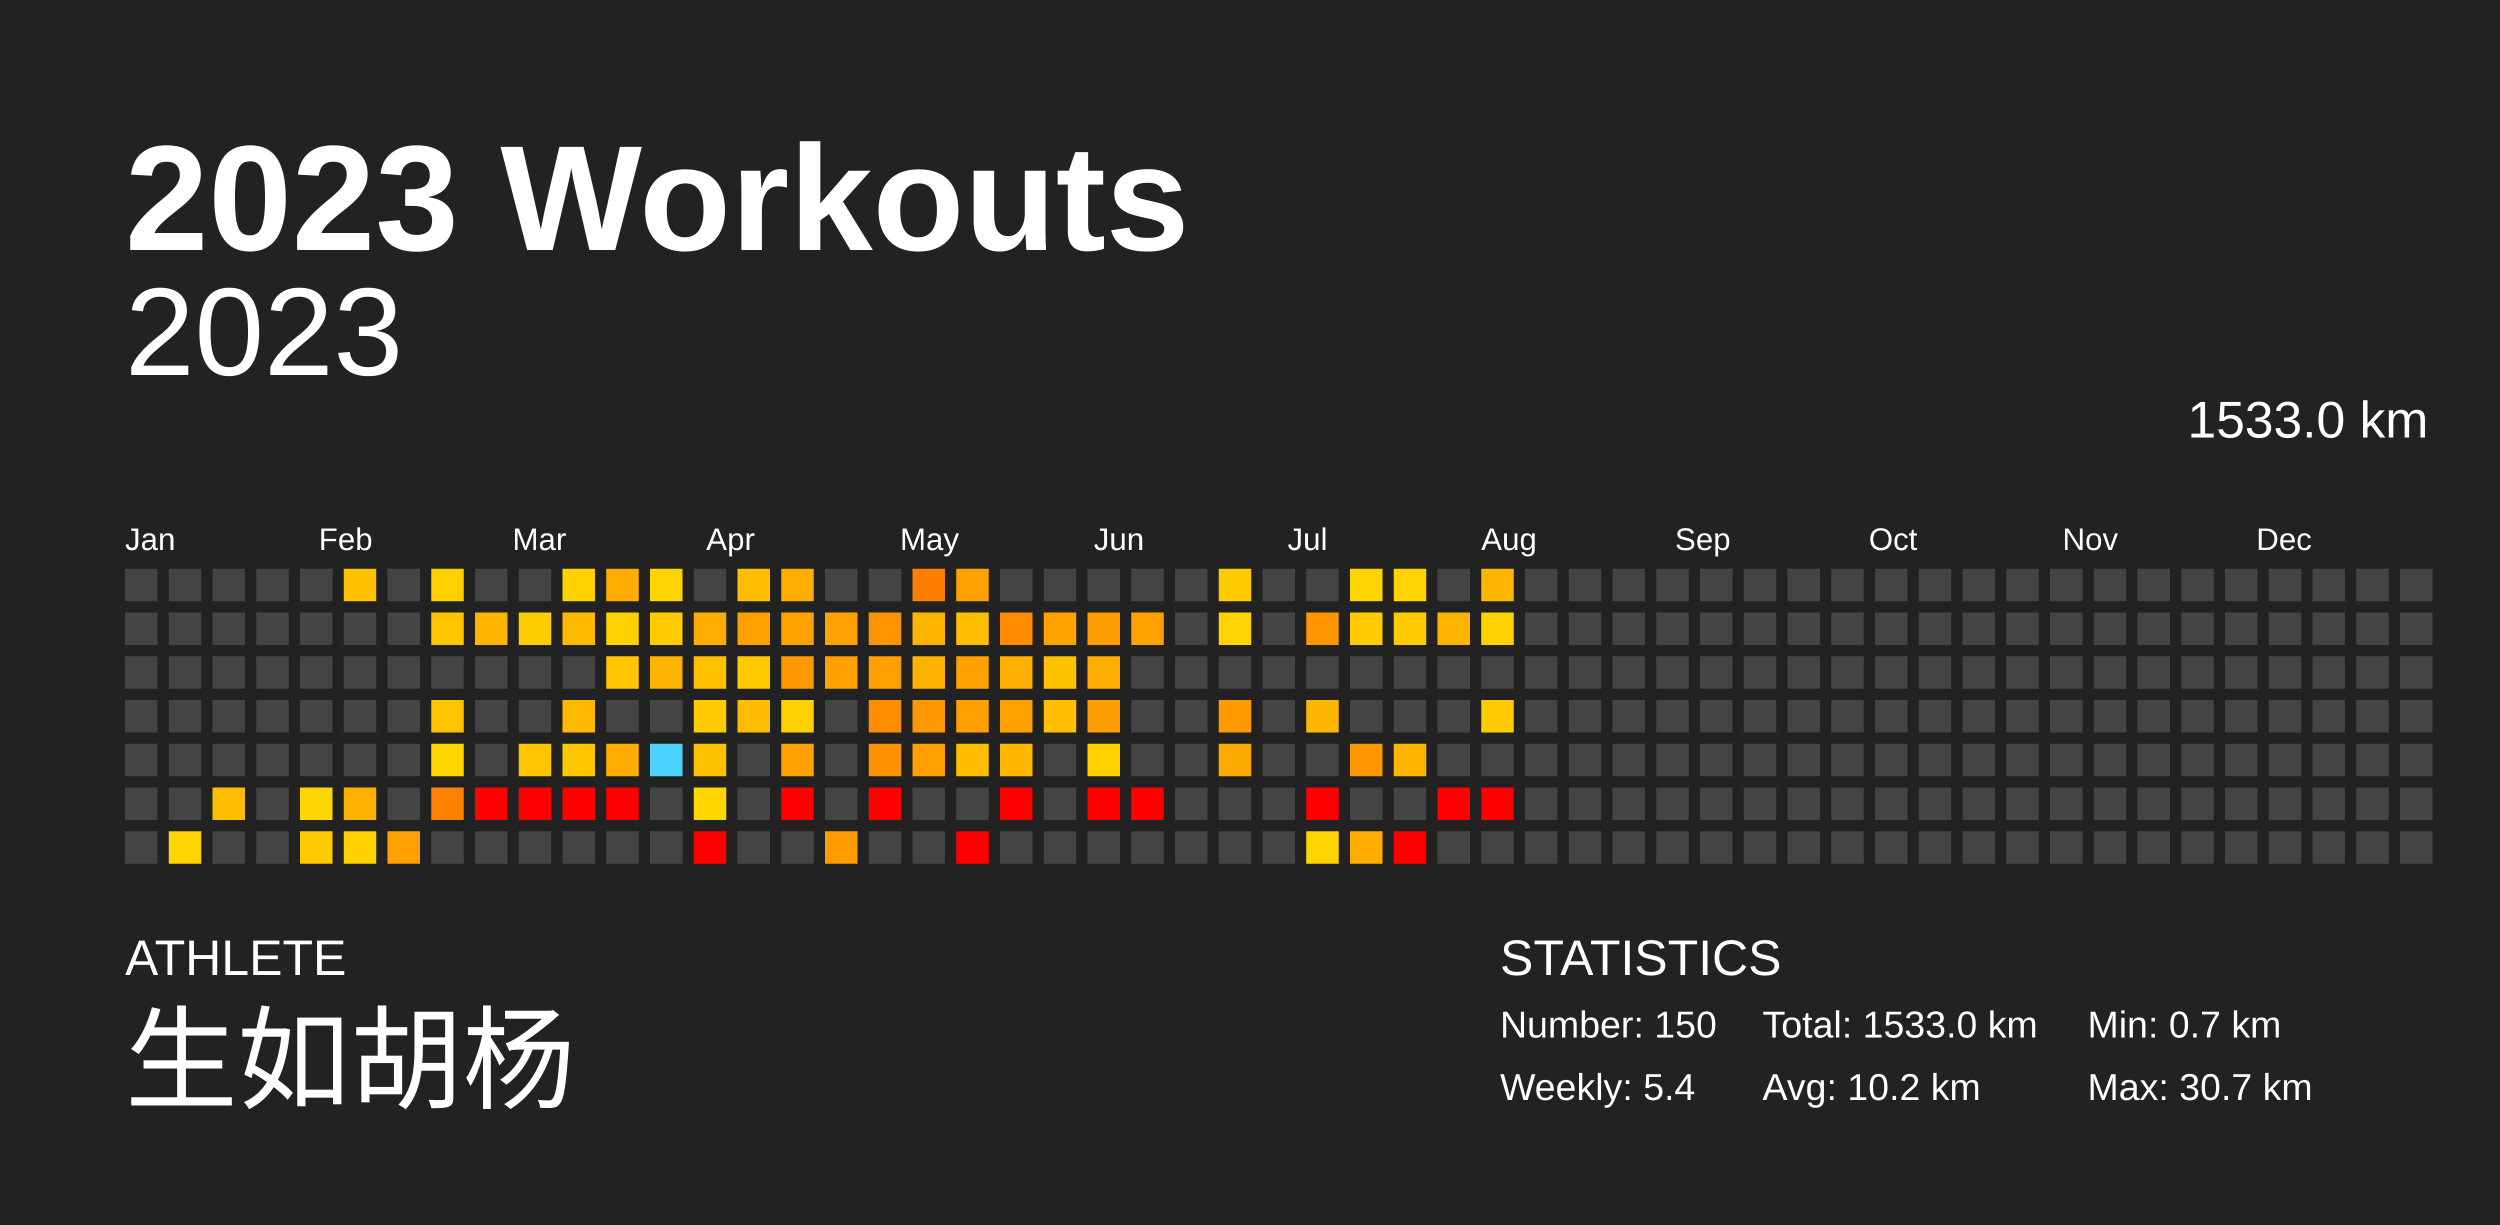
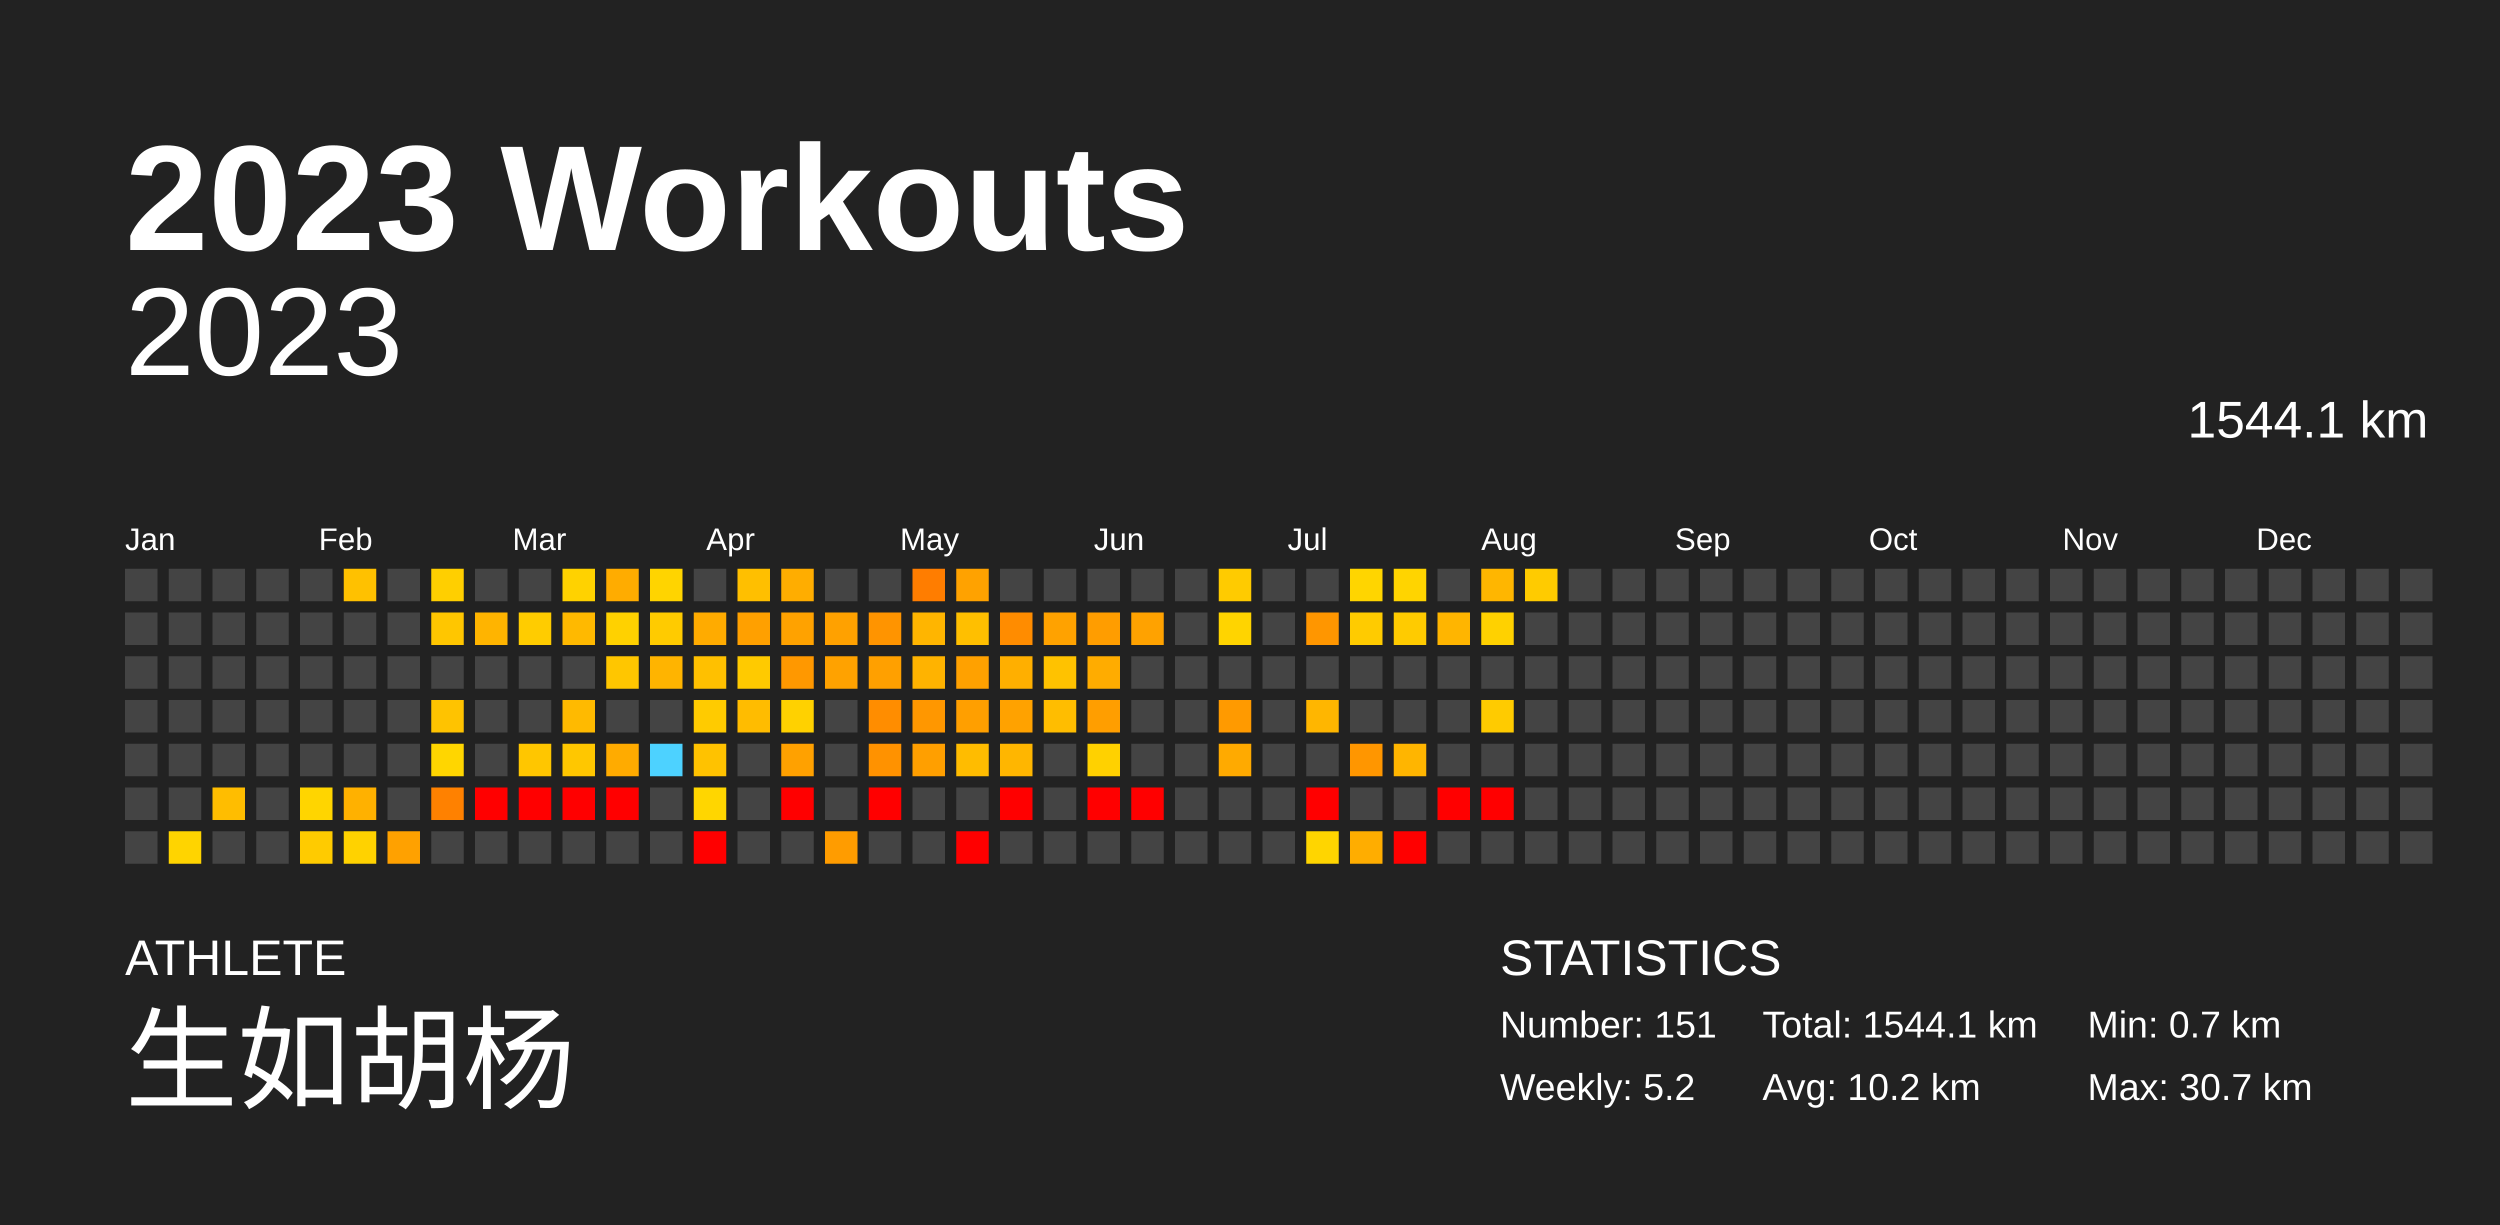
<svg xmlns="http://www.w3.org/2000/svg" baseProfile="full" height="98mm" version="1.1" viewBox="0,0,200,98" width="200mm">
  <defs />
  <rect fill="#222222" height="98" width="200" x="0" y="0" />
  <text fill="#FFFFFF" style="font-size:12px; font-family:Arial; font-weight:bold;" x="10" y="20">2023 Workouts</text>
  <text fill="#FFFFFF" style="font-size:4px; font-family:Arial" x="10" y="78">ATHLETE</text>
  <text fill="#FFFFFF" style="font-size:9px; font-family:Arial" x="10" y="88">生如胡杨</text>
  <text fill="#FFFFFF" style="font-size:4px; font-family:Arial" x="120" y="78">STATISTICS</text>
-   <text fill="#FFFFFF" style="font-size:3px; font-family:Arial" x="120" y="83">Number: 150</text>
-   <text fill="#FFFFFF" style="font-size:3px; font-family:Arial" x="120" y="88">Weekly: 5.4</text>
-   <text fill="#FFFFFF" style="font-size:3px; font-family:Arial" x="141" y="83">Total: 1533.0 km</text>
+   <text fill="#FFFFFF" style="font-size:3px; font-family:Arial" x="120" y="83">Number: 151</text>
+   <text fill="#FFFFFF" style="font-size:3px; font-family:Arial" x="120" y="88">Weekly: 5.2</text>
+   <text fill="#FFFFFF" style="font-size:3px; font-family:Arial" x="141" y="83">Total: 1544.1 km</text>
  <text fill="#FFFFFF" style="font-size:3px; font-family:Arial" x="141" y="88">Avg: 10.2 km</text>
  <text fill="#FFFFFF" style="font-size:3px; font-family:Arial" x="167" y="83">Min: 0.7 km</text>
  <text fill="#FFFFFF" style="font-size:3px; font-family:Arial" x="167" y="88">Max: 30.7 km</text>
  <text alignment-baseline="hanging" fill="#FFFFFF" style="font-size:10.0px; font-family:Arial;" x="10" y="30">2023</text>
-   <text alignment-baseline="hanging" fill="#FFFFFF" style="font-size:4.125px; font-family:Arial;" x="175" y="35">1533.0 km</text>
+   <text alignment-baseline="hanging" fill="#FFFFFF" style="font-size:4.125px; font-family:Arial;" x="175" y="35">1544.1 km</text>
  <text fill="#FFFFFF" style="font-size:2.5px; font-family:Arial" x="10.0" y="44">Jan</text>
  <text fill="#FFFFFF" style="font-size:2.5px; font-family:Arial" x="25.5" y="44">Feb</text>
  <text fill="#FFFFFF" style="font-size:2.5px; font-family:Arial" x="41.0" y="44">Mar</text>
  <text fill="#FFFFFF" style="font-size:2.5px; font-family:Arial" x="56.5" y="44">Apr</text>
  <text fill="#FFFFFF" style="font-size:2.5px; font-family:Arial" x="72.0" y="44">May</text>
  <text fill="#FFFFFF" style="font-size:2.5px; font-family:Arial" x="87.5" y="44">Jun</text>
  <text fill="#FFFFFF" style="font-size:2.5px; font-family:Arial" x="103.0" y="44">Jul</text>
  <text fill="#FFFFFF" style="font-size:2.5px; font-family:Arial" x="118.5" y="44">Aug</text>
  <text fill="#FFFFFF" style="font-size:2.5px; font-family:Arial" x="134.0" y="44">Sep</text>
  <text fill="#FFFFFF" style="font-size:2.5px; font-family:Arial" x="149.5" y="44">Oct</text>
  <text fill="#FFFFFF" style="font-size:2.5px; font-family:Arial" x="165.0" y="44">Nov</text>
  <text fill="#FFFFFF" style="font-size:2.5px; font-family:Arial" x="180.5" y="44">Dec</text>
  <rect fill="#444444" height="2.6" width="2.6" x="10.0" y="45.5" />
  <rect fill="#444444" height="2.6" width="2.6" x="10.0" y="49.0" />
  <rect fill="#444444" height="2.6" width="2.6" x="10.0" y="52.5" />
  <rect fill="#444444" height="2.6" width="2.6" x="10.0" y="56.0" />
  <rect fill="#444444" height="2.6" width="2.6" x="10.0" y="59.5" />
  <rect fill="#444444" height="2.6" width="2.6" x="10.0" y="63.0" />
  <rect fill="#444444" height="2.6" width="2.6" x="10.0" y="66.5" />
  <rect fill="#444444" height="2.6" width="2.6" x="13.5" y="45.5" />
  <rect fill="#444444" height="2.6" width="2.6" x="13.5" y="49.0" />
  <rect fill="#444444" height="2.6" width="2.6" x="13.5" y="52.5" />
  <rect fill="#444444" height="2.6" width="2.6" x="13.5" y="56.0" />
  <rect fill="#444444" height="2.6" width="2.6" x="13.5" y="59.5" />
  <rect fill="#444444" height="2.6" width="2.6" x="13.5" y="63.0" />
  <rect fill="#ffd400" height="2.6" width="2.6" x="13.5" y="66.5" />
  <rect fill="#444444" height="2.6" width="2.6" x="17.0" y="45.5" />
  <rect fill="#444444" height="2.6" width="2.6" x="17.0" y="49.0" />
  <rect fill="#444444" height="2.6" width="2.6" x="17.0" y="52.5" />
  <rect fill="#444444" height="2.6" width="2.6" x="17.0" y="56.0" />
  <rect fill="#444444" height="2.6" width="2.6" x="17.0" y="59.5" />
  <rect fill="#ffbd00" height="2.6" width="2.6" x="17.0" y="63.0" />
  <rect fill="#444444" height="2.6" width="2.6" x="17.0" y="66.5" />
  <rect fill="#444444" height="2.6" width="2.6" x="20.5" y="45.5" />
  <rect fill="#444444" height="2.6" width="2.6" x="20.5" y="49.0" />
  <rect fill="#444444" height="2.6" width="2.6" x="20.5" y="52.5" />
  <rect fill="#444444" height="2.6" width="2.6" x="20.5" y="56.0" />
  <rect fill="#444444" height="2.6" width="2.6" x="20.5" y="59.5" />
  <rect fill="#444444" height="2.6" width="2.6" x="20.5" y="63.0" />
  <rect fill="#444444" height="2.6" width="2.6" x="20.5" y="66.5" />
  <rect fill="#444444" height="2.6" width="2.6" x="24.0" y="45.5" />
  <rect fill="#444444" height="2.6" width="2.6" x="24.0" y="49.0" />
  <rect fill="#444444" height="2.6" width="2.6" x="24.0" y="52.5" />
  <rect fill="#444444" height="2.6" width="2.6" x="24.0" y="56.0" />
  <rect fill="#444444" height="2.6" width="2.6" x="24.0" y="59.5" />
  <rect fill="#ffd500" height="2.6" width="2.6" x="24.0" y="63.0" />
  <rect fill="#ffcb00" height="2.6" width="2.6" x="24.0" y="66.5" />
  <rect fill="#ffc100" height="2.6" width="2.6" x="27.5" y="45.5" />
  <rect fill="#444444" height="2.6" width="2.6" x="27.5" y="49.0" />
  <rect fill="#444444" height="2.6" width="2.6" x="27.5" y="52.5" />
  <rect fill="#444444" height="2.6" width="2.6" x="27.5" y="56.0" />
  <rect fill="#444444" height="2.6" width="2.6" x="27.5" y="59.5" />
  <rect fill="#ffb100" height="2.6" width="2.6" x="27.5" y="63.0" />
  <rect fill="#ffd200" height="2.6" width="2.6" x="27.5" y="66.5" />
  <rect fill="#444444" height="2.6" width="2.6" x="31.0" y="45.5" />
  <rect fill="#444444" height="2.6" width="2.6" x="31.0" y="49.0" />
  <rect fill="#444444" height="2.6" width="2.6" x="31.0" y="52.5" />
  <rect fill="#444444" height="2.6" width="2.6" x="31.0" y="56.0" />
  <rect fill="#444444" height="2.6" width="2.6" x="31.0" y="59.5" />
  <rect fill="#444444" height="2.6" width="2.6" x="31.0" y="63.0" />
  <rect fill="#ffa100" height="2.6" width="2.6" x="31.0" y="66.5" />
  <rect fill="#ffcf00" height="2.6" width="2.6" x="34.5" y="45.5" />
  <rect fill="#ffc600" height="2.6" width="2.6" x="34.5" y="49.0" />
  <rect fill="#444444" height="2.6" width="2.6" x="34.5" y="52.5" />
  <rect fill="#ffc300" height="2.6" width="2.6" x="34.5" y="56.0" />
  <rect fill="#ffd600" height="2.6" width="2.6" x="34.5" y="59.5" />
  <rect fill="#ff8100" height="2.6" width="2.6" x="34.5" y="63.0" />
  <rect fill="#444444" height="2.6" width="2.6" x="34.5" y="66.5" />
  <rect fill="#444444" height="2.6" width="2.6" x="38.0" y="45.5" />
  <rect fill="#ffb400" height="2.6" width="2.6" x="38.0" y="49.0" />
  <rect fill="#444444" height="2.6" width="2.6" x="38.0" y="52.5" />
  <rect fill="#444444" height="2.6" width="2.6" x="38.0" y="56.0" />
  <rect fill="#444444" height="2.6" width="2.6" x="38.0" y="59.5" />
  <rect fill="red" height="2.6" width="2.6" x="38.0" y="63.0" />
  <rect fill="#444444" height="2.6" width="2.6" x="38.0" y="66.5" />
  <rect fill="#444444" height="2.6" width="2.6" x="41.5" y="45.5" />
  <rect fill="#ffcc00" height="2.6" width="2.6" x="41.5" y="49.0" />
  <rect fill="#444444" height="2.6" width="2.6" x="41.5" y="52.5" />
  <rect fill="#444444" height="2.6" width="2.6" x="41.5" y="56.0" />
  <rect fill="#ffc600" height="2.6" width="2.6" x="41.5" y="59.5" />
  <rect fill="red" height="2.6" width="2.6" x="41.5" y="63.0" />
  <rect fill="#444444" height="2.6" width="2.6" x="41.5" y="66.5" />
  <rect fill="#ffd200" height="2.6" width="2.6" x="45.0" y="45.5" />
  <rect fill="#ffb900" height="2.6" width="2.6" x="45.0" y="49.0" />
  <rect fill="#444444" height="2.6" width="2.6" x="45.0" y="52.5" />
  <rect fill="#ffba00" height="2.6" width="2.6" x="45.0" y="56.0" />
  <rect fill="#ffc700" height="2.6" width="2.6" x="45.0" y="59.5" />
  <rect fill="red" height="2.6" width="2.6" x="45.0" y="63.0" />
  <rect fill="#444444" height="2.6" width="2.6" x="45.0" y="66.5" />
  <rect fill="#ffac00" height="2.6" width="2.6" x="48.5" y="45.5" />
  <rect fill="#ffd100" height="2.6" width="2.6" x="48.5" y="49.0" />
  <rect fill="#ffc600" height="2.6" width="2.6" x="48.5" y="52.5" />
  <rect fill="#444444" height="2.6" width="2.6" x="48.5" y="56.0" />
  <rect fill="#ffab00" height="2.6" width="2.6" x="48.5" y="59.5" />
  <rect fill="red" height="2.6" width="2.6" x="48.5" y="63.0" />
  <rect fill="#444444" height="2.6" width="2.6" x="48.5" y="66.5" />
  <rect fill="#ffd400" height="2.6" width="2.6" x="52.0" y="45.5" />
  <rect fill="#ffcb00" height="2.6" width="2.6" x="52.0" y="49.0" />
  <rect fill="#ffb400" height="2.6" width="2.6" x="52.0" y="52.5" />
  <rect fill="#444444" height="2.6" width="2.6" x="52.0" y="56.0" />
  <rect fill="#4dd2ff" height="2.6" width="2.6" x="52.0" y="59.5" />
  <rect fill="#444444" height="2.6" width="2.6" x="52.0" y="63.0" />
  <rect fill="#444444" height="2.6" width="2.6" x="52.0" y="66.5" />
  <rect fill="#444444" height="2.6" width="2.6" x="55.5" y="45.5" />
  <rect fill="#ffab00" height="2.6" width="2.6" x="55.5" y="49.0" />
  <rect fill="#ffc000" height="2.6" width="2.6" x="55.5" y="52.5" />
  <rect fill="#ffcb00" height="2.6" width="2.6" x="55.5" y="56.0" />
  <rect fill="#ffc200" height="2.6" width="2.6" x="55.5" y="59.5" />
  <rect fill="#ffd600" height="2.6" width="2.6" x="55.5" y="63.0" />
  <rect fill="red" height="2.6" width="2.6" x="55.5" y="66.5" />
  <rect fill="#ffbf00" height="2.6" width="2.6" x="59.0" y="45.5" />
  <rect fill="#ffa000" height="2.6" width="2.6" x="59.0" y="49.0" />
  <rect fill="#ffca00" height="2.6" width="2.6" x="59.0" y="52.5" />
  <rect fill="#ffbc00" height="2.6" width="2.6" x="59.0" y="56.0" />
  <rect fill="#444444" height="2.6" width="2.6" x="59.0" y="59.5" />
  <rect fill="#444444" height="2.6" width="2.6" x="59.0" y="63.0" />
  <rect fill="#444444" height="2.6" width="2.6" x="59.0" y="66.5" />
  <rect fill="#ffad00" height="2.6" width="2.6" x="62.5" y="45.5" />
  <rect fill="#ffa200" height="2.6" width="2.6" x="62.5" y="49.0" />
  <rect fill="#ff9800" height="2.6" width="2.6" x="62.5" y="52.5" />
  <rect fill="#ffd100" height="2.6" width="2.6" x="62.5" y="56.0" />
  <rect fill="#ffa100" height="2.6" width="2.6" x="62.5" y="59.5" />
  <rect fill="red" height="2.6" width="2.6" x="62.5" y="63.0" />
  <rect fill="#444444" height="2.6" width="2.6" x="62.5" y="66.5" />
  <rect fill="#444444" height="2.6" width="2.6" x="66.0" y="45.5" />
  <rect fill="#ffa100" height="2.6" width="2.6" x="66.0" y="49.0" />
  <rect fill="#ffa200" height="2.6" width="2.6" x="66.0" y="52.5" />
  <rect fill="#444444" height="2.6" width="2.6" x="66.0" y="56.0" />
  <rect fill="#444444" height="2.6" width="2.6" x="66.0" y="59.5" />
  <rect fill="#444444" height="2.6" width="2.6" x="66.0" y="63.0" />
  <rect fill="#ff9c00" height="2.6" width="2.6" x="66.0" y="66.5" />
  <rect fill="#444444" height="2.6" width="2.6" x="69.5" y="45.5" />
  <rect fill="#ff9400" height="2.6" width="2.6" x="69.5" y="49.0" />
  <rect fill="#ffa000" height="2.6" width="2.6" x="69.5" y="52.5" />
  <rect fill="#ff8d00" height="2.6" width="2.6" x="69.5" y="56.0" />
  <rect fill="#ff9200" height="2.6" width="2.6" x="69.5" y="59.5" />
  <rect fill="red" height="2.6" width="2.6" x="69.5" y="63.0" />
  <rect fill="#444444" height="2.6" width="2.6" x="69.5" y="66.5" />
  <rect fill="#ff7d00" height="2.6" width="2.6" x="73.0" y="45.5" />
  <rect fill="#ffb500" height="2.6" width="2.6" x="73.0" y="49.0" />
  <rect fill="#ffb300" height="2.6" width="2.6" x="73.0" y="52.5" />
  <rect fill="#ff9700" height="2.6" width="2.6" x="73.0" y="56.0" />
  <rect fill="#ff9f00" height="2.6" width="2.6" x="73.0" y="59.5" />
  <rect fill="#444444" height="2.6" width="2.6" x="73.0" y="63.0" />
  <rect fill="#444444" height="2.6" width="2.6" x="73.0" y="66.5" />
  <rect fill="#ffa200" height="2.6" width="2.6" x="76.5" y="45.5" />
  <rect fill="#ffbf00" height="2.6" width="2.6" x="76.5" y="49.0" />
  <rect fill="#ffa100" height="2.6" width="2.6" x="76.5" y="52.5" />
  <rect fill="#ff9f00" height="2.6" width="2.6" x="76.5" y="56.0" />
  <rect fill="#ffbc00" height="2.6" width="2.6" x="76.5" y="59.5" />
  <rect fill="#444444" height="2.6" width="2.6" x="76.5" y="63.0" />
  <rect fill="red" height="2.6" width="2.6" x="76.5" y="66.5" />
  <rect fill="#444444" height="2.6" width="2.6" x="80.0" y="45.5" />
  <rect fill="#ff8c00" height="2.6" width="2.6" x="80.0" y="49.0" />
  <rect fill="#ffaf00" height="2.6" width="2.6" x="80.0" y="52.5" />
  <rect fill="#ffa200" height="2.6" width="2.6" x="80.0" y="56.0" />
  <rect fill="#ffb600" height="2.6" width="2.6" x="80.0" y="59.5" />
  <rect fill="red" height="2.6" width="2.6" x="80.0" y="63.0" />
  <rect fill="#444444" height="2.6" width="2.6" x="80.0" y="66.5" />
  <rect fill="#444444" height="2.6" width="2.6" x="83.5" y="45.5" />
  <rect fill="#ffa200" height="2.6" width="2.6" x="83.5" y="49.0" />
  <rect fill="#ffc200" height="2.6" width="2.6" x="83.5" y="52.5" />
  <rect fill="#ffbd00" height="2.6" width="2.6" x="83.5" y="56.0" />
  <rect fill="#444444" height="2.6" width="2.6" x="83.5" y="59.5" />
  <rect fill="#444444" height="2.6" width="2.6" x="83.5" y="63.0" />
  <rect fill="#444444" height="2.6" width="2.6" x="83.5" y="66.5" />
  <rect fill="#444444" height="2.6" width="2.6" x="87.0" y="45.5" />
  <rect fill="#ff9d00" height="2.6" width="2.6" x="87.0" y="49.0" />
  <rect fill="#ffac00" height="2.6" width="2.6" x="87.0" y="52.5" />
  <rect fill="#ff9e00" height="2.6" width="2.6" x="87.0" y="56.0" />
  <rect fill="#ffd100" height="2.6" width="2.6" x="87.0" y="59.5" />
  <rect fill="red" height="2.6" width="2.6" x="87.0" y="63.0" />
  <rect fill="#444444" height="2.6" width="2.6" x="87.0" y="66.5" />
  <rect fill="#444444" height="2.6" width="2.6" x="90.5" y="45.5" />
  <rect fill="#ffa200" height="2.6" width="2.6" x="90.5" y="49.0" />
  <rect fill="#444444" height="2.6" width="2.6" x="90.5" y="52.5" />
  <rect fill="#444444" height="2.6" width="2.6" x="90.5" y="56.0" />
  <rect fill="#444444" height="2.6" width="2.6" x="90.5" y="59.5" />
  <rect fill="red" height="2.6" width="2.6" x="90.5" y="63.0" />
  <rect fill="#444444" height="2.6" width="2.6" x="90.5" y="66.5" />
  <rect fill="#444444" height="2.6" width="2.6" x="94.0" y="45.5" />
  <rect fill="#444444" height="2.6" width="2.6" x="94.0" y="49.0" />
  <rect fill="#444444" height="2.6" width="2.6" x="94.0" y="52.5" />
  <rect fill="#444444" height="2.6" width="2.6" x="94.0" y="56.0" />
  <rect fill="#444444" height="2.6" width="2.6" x="94.0" y="59.5" />
  <rect fill="#444444" height="2.6" width="2.6" x="94.0" y="63.0" />
  <rect fill="#444444" height="2.6" width="2.6" x="94.0" y="66.5" />
  <rect fill="#ffcb00" height="2.6" width="2.6" x="97.5" y="45.5" />
  <rect fill="#ffd400" height="2.6" width="2.6" x="97.5" y="49.0" />
  <rect fill="#444444" height="2.6" width="2.6" x="97.5" y="52.5" />
  <rect fill="#ff9a00" height="2.6" width="2.6" x="97.5" y="56.0" />
  <rect fill="#ffaa00" height="2.6" width="2.6" x="97.5" y="59.5" />
  <rect fill="#444444" height="2.6" width="2.6" x="97.5" y="63.0" />
  <rect fill="#444444" height="2.6" width="2.6" x="97.5" y="66.5" />
  <rect fill="#444444" height="2.6" width="2.6" x="101.0" y="45.5" />
  <rect fill="#444444" height="2.6" width="2.6" x="101.0" y="49.0" />
  <rect fill="#444444" height="2.6" width="2.6" x="101.0" y="52.5" />
  <rect fill="#444444" height="2.6" width="2.6" x="101.0" y="56.0" />
  <rect fill="#444444" height="2.6" width="2.6" x="101.0" y="59.5" />
  <rect fill="#444444" height="2.6" width="2.6" x="101.0" y="63.0" />
  <rect fill="#444444" height="2.6" width="2.6" x="101.0" y="66.5" />
  <rect fill="#444444" height="2.6" width="2.6" x="104.5" y="45.5" />
  <rect fill="#ff9600" height="2.6" width="2.6" x="104.5" y="49.0" />
  <rect fill="#444444" height="2.6" width="2.6" x="104.5" y="52.5" />
  <rect fill="#ffb600" height="2.6" width="2.6" x="104.5" y="56.0" />
  <rect fill="#444444" height="2.6" width="2.6" x="104.5" y="59.5" />
  <rect fill="red" height="2.6" width="2.6" x="104.5" y="63.0" />
  <rect fill="#ffd500" height="2.6" width="2.6" x="104.5" y="66.5" />
  <rect fill="#ffd500" height="2.6" width="2.6" x="108.0" y="45.5" />
  <rect fill="#ffcb00" height="2.6" width="2.6" x="108.0" y="49.0" />
  <rect fill="#444444" height="2.6" width="2.6" x="108.0" y="52.5" />
  <rect fill="#444444" height="2.6" width="2.6" x="108.0" y="56.0" />
  <rect fill="#ff9600" height="2.6" width="2.6" x="108.0" y="59.5" />
  <rect fill="#444444" height="2.6" width="2.6" x="108.0" y="63.0" />
  <rect fill="#ffad00" height="2.6" width="2.6" x="108.0" y="66.5" />
  <rect fill="#ffd400" height="2.6" width="2.6" x="111.5" y="45.5" />
  <rect fill="#ffcb00" height="2.6" width="2.6" x="111.5" y="49.0" />
  <rect fill="#444444" height="2.6" width="2.6" x="111.5" y="52.5" />
  <rect fill="#444444" height="2.6" width="2.6" x="111.5" y="56.0" />
  <rect fill="#ffb500" height="2.6" width="2.6" x="111.5" y="59.5" />
  <rect fill="#444444" height="2.6" width="2.6" x="111.5" y="63.0" />
  <rect fill="red" height="2.6" width="2.6" x="111.5" y="66.5" />
  <rect fill="#444444" height="2.6" width="2.6" x="115.0" y="45.5" />
  <rect fill="#ffb500" height="2.6" width="2.6" x="115.0" y="49.0" />
  <rect fill="#444444" height="2.6" width="2.6" x="115.0" y="52.5" />
  <rect fill="#444444" height="2.6" width="2.6" x="115.0" y="56.0" />
  <rect fill="#444444" height="2.6" width="2.6" x="115.0" y="59.5" />
  <rect fill="red" height="2.6" width="2.6" x="115.0" y="63.0" />
  <rect fill="#444444" height="2.6" width="2.6" x="115.0" y="66.5" />
  <rect fill="#ffb600" height="2.6" width="2.6" x="118.5" y="45.5" />
  <rect fill="#ffd100" height="2.6" width="2.6" x="118.5" y="49.0" />
  <rect fill="#444444" height="2.6" width="2.6" x="118.5" y="52.5" />
  <rect fill="#ffcb00" height="2.6" width="2.6" x="118.5" y="56.0" />
  <rect fill="#444444" height="2.6" width="2.6" x="118.5" y="59.5" />
  <rect fill="red" height="2.6" width="2.6" x="118.5" y="63.0" />
  <rect fill="#444444" height="2.6" width="2.6" x="118.5" y="66.5" />
-   <rect fill="#444444" height="2.6" width="2.6" x="122.0" y="45.5" />
+   <rect fill="#ffcb00" height="2.6" width="2.6" x="122.0" y="45.5" />
  <rect fill="#444444" height="2.6" width="2.6" x="122.0" y="49.0" />
  <rect fill="#444444" height="2.6" width="2.6" x="122.0" y="52.5" />
  <rect fill="#444444" height="2.6" width="2.6" x="122.0" y="56.0" />
  <rect fill="#444444" height="2.6" width="2.6" x="122.0" y="59.5" />
  <rect fill="#444444" height="2.6" width="2.6" x="122.0" y="63.0" />
  <rect fill="#444444" height="2.6" width="2.6" x="122.0" y="66.5" />
  <rect fill="#444444" height="2.6" width="2.6" x="125.5" y="45.5" />
  <rect fill="#444444" height="2.6" width="2.6" x="125.5" y="49.0" />
  <rect fill="#444444" height="2.6" width="2.6" x="125.5" y="52.5" />
  <rect fill="#444444" height="2.6" width="2.6" x="125.5" y="56.0" />
  <rect fill="#444444" height="2.6" width="2.6" x="125.5" y="59.5" />
  <rect fill="#444444" height="2.6" width="2.6" x="125.5" y="63.0" />
  <rect fill="#444444" height="2.6" width="2.6" x="125.5" y="66.5" />
  <rect fill="#444444" height="2.6" width="2.6" x="129.0" y="45.5" />
  <rect fill="#444444" height="2.6" width="2.6" x="129.0" y="49.0" />
  <rect fill="#444444" height="2.6" width="2.6" x="129.0" y="52.5" />
  <rect fill="#444444" height="2.6" width="2.6" x="129.0" y="56.0" />
  <rect fill="#444444" height="2.6" width="2.6" x="129.0" y="59.5" />
  <rect fill="#444444" height="2.6" width="2.6" x="129.0" y="63.0" />
  <rect fill="#444444" height="2.6" width="2.6" x="129.0" y="66.5" />
  <rect fill="#444444" height="2.6" width="2.6" x="132.5" y="45.5" />
  <rect fill="#444444" height="2.6" width="2.6" x="132.5" y="49.0" />
  <rect fill="#444444" height="2.6" width="2.6" x="132.5" y="52.5" />
  <rect fill="#444444" height="2.6" width="2.6" x="132.5" y="56.0" />
  <rect fill="#444444" height="2.6" width="2.6" x="132.5" y="59.5" />
  <rect fill="#444444" height="2.6" width="2.6" x="132.5" y="63.0" />
  <rect fill="#444444" height="2.6" width="2.6" x="132.5" y="66.5" />
  <rect fill="#444444" height="2.6" width="2.6" x="136.0" y="45.5" />
  <rect fill="#444444" height="2.6" width="2.6" x="136.0" y="49.0" />
  <rect fill="#444444" height="2.6" width="2.6" x="136.0" y="52.5" />
  <rect fill="#444444" height="2.6" width="2.6" x="136.0" y="56.0" />
  <rect fill="#444444" height="2.6" width="2.6" x="136.0" y="59.5" />
  <rect fill="#444444" height="2.6" width="2.6" x="136.0" y="63.0" />
  <rect fill="#444444" height="2.6" width="2.6" x="136.0" y="66.5" />
  <rect fill="#444444" height="2.6" width="2.6" x="139.5" y="45.5" />
  <rect fill="#444444" height="2.6" width="2.6" x="139.5" y="49.0" />
  <rect fill="#444444" height="2.6" width="2.6" x="139.5" y="52.5" />
  <rect fill="#444444" height="2.6" width="2.6" x="139.5" y="56.0" />
  <rect fill="#444444" height="2.6" width="2.6" x="139.5" y="59.5" />
  <rect fill="#444444" height="2.6" width="2.6" x="139.5" y="63.0" />
  <rect fill="#444444" height="2.6" width="2.6" x="139.5" y="66.5" />
  <rect fill="#444444" height="2.6" width="2.6" x="143.0" y="45.5" />
  <rect fill="#444444" height="2.6" width="2.6" x="143.0" y="49.0" />
  <rect fill="#444444" height="2.6" width="2.6" x="143.0" y="52.5" />
  <rect fill="#444444" height="2.6" width="2.6" x="143.0" y="56.0" />
  <rect fill="#444444" height="2.6" width="2.6" x="143.0" y="59.5" />
  <rect fill="#444444" height="2.6" width="2.6" x="143.0" y="63.0" />
  <rect fill="#444444" height="2.6" width="2.6" x="143.0" y="66.5" />
  <rect fill="#444444" height="2.6" width="2.6" x="146.5" y="45.5" />
  <rect fill="#444444" height="2.6" width="2.6" x="146.5" y="49.0" />
  <rect fill="#444444" height="2.6" width="2.6" x="146.5" y="52.5" />
  <rect fill="#444444" height="2.6" width="2.6" x="146.5" y="56.0" />
  <rect fill="#444444" height="2.6" width="2.6" x="146.5" y="59.5" />
  <rect fill="#444444" height="2.6" width="2.6" x="146.5" y="63.0" />
  <rect fill="#444444" height="2.6" width="2.6" x="146.5" y="66.5" />
  <rect fill="#444444" height="2.6" width="2.6" x="150.0" y="45.5" />
  <rect fill="#444444" height="2.6" width="2.6" x="150.0" y="49.0" />
  <rect fill="#444444" height="2.6" width="2.6" x="150.0" y="52.5" />
  <rect fill="#444444" height="2.6" width="2.6" x="150.0" y="56.0" />
  <rect fill="#444444" height="2.6" width="2.6" x="150.0" y="59.5" />
  <rect fill="#444444" height="2.6" width="2.6" x="150.0" y="63.0" />
  <rect fill="#444444" height="2.6" width="2.6" x="150.0" y="66.5" />
  <rect fill="#444444" height="2.6" width="2.6" x="153.5" y="45.5" />
  <rect fill="#444444" height="2.6" width="2.6" x="153.5" y="49.0" />
  <rect fill="#444444" height="2.6" width="2.6" x="153.5" y="52.5" />
  <rect fill="#444444" height="2.6" width="2.6" x="153.5" y="56.0" />
  <rect fill="#444444" height="2.6" width="2.6" x="153.5" y="59.5" />
  <rect fill="#444444" height="2.6" width="2.6" x="153.5" y="63.0" />
  <rect fill="#444444" height="2.6" width="2.6" x="153.5" y="66.5" />
  <rect fill="#444444" height="2.6" width="2.6" x="157.0" y="45.5" />
  <rect fill="#444444" height="2.6" width="2.6" x="157.0" y="49.0" />
  <rect fill="#444444" height="2.6" width="2.6" x="157.0" y="52.5" />
  <rect fill="#444444" height="2.6" width="2.6" x="157.0" y="56.0" />
  <rect fill="#444444" height="2.6" width="2.6" x="157.0" y="59.5" />
  <rect fill="#444444" height="2.6" width="2.6" x="157.0" y="63.0" />
  <rect fill="#444444" height="2.6" width="2.6" x="157.0" y="66.5" />
  <rect fill="#444444" height="2.6" width="2.6" x="160.5" y="45.5" />
  <rect fill="#444444" height="2.6" width="2.6" x="160.5" y="49.0" />
  <rect fill="#444444" height="2.6" width="2.6" x="160.5" y="52.5" />
  <rect fill="#444444" height="2.6" width="2.6" x="160.5" y="56.0" />
  <rect fill="#444444" height="2.6" width="2.6" x="160.5" y="59.5" />
  <rect fill="#444444" height="2.6" width="2.6" x="160.5" y="63.0" />
  <rect fill="#444444" height="2.6" width="2.6" x="160.5" y="66.5" />
  <rect fill="#444444" height="2.6" width="2.6" x="164.0" y="45.5" />
  <rect fill="#444444" height="2.6" width="2.6" x="164.0" y="49.0" />
  <rect fill="#444444" height="2.6" width="2.6" x="164.0" y="52.5" />
  <rect fill="#444444" height="2.6" width="2.6" x="164.0" y="56.0" />
  <rect fill="#444444" height="2.6" width="2.6" x="164.0" y="59.5" />
  <rect fill="#444444" height="2.6" width="2.6" x="164.0" y="63.0" />
  <rect fill="#444444" height="2.6" width="2.6" x="164.0" y="66.5" />
  <rect fill="#444444" height="2.6" width="2.6" x="167.5" y="45.5" />
  <rect fill="#444444" height="2.6" width="2.6" x="167.5" y="49.0" />
  <rect fill="#444444" height="2.6" width="2.6" x="167.5" y="52.5" />
  <rect fill="#444444" height="2.6" width="2.6" x="167.5" y="56.0" />
  <rect fill="#444444" height="2.6" width="2.6" x="167.5" y="59.5" />
  <rect fill="#444444" height="2.6" width="2.6" x="167.5" y="63.0" />
  <rect fill="#444444" height="2.6" width="2.6" x="167.5" y="66.5" />
  <rect fill="#444444" height="2.6" width="2.6" x="171.0" y="45.5" />
  <rect fill="#444444" height="2.6" width="2.6" x="171.0" y="49.0" />
  <rect fill="#444444" height="2.6" width="2.6" x="171.0" y="52.5" />
  <rect fill="#444444" height="2.6" width="2.6" x="171.0" y="56.0" />
  <rect fill="#444444" height="2.6" width="2.6" x="171.0" y="59.5" />
  <rect fill="#444444" height="2.6" width="2.6" x="171.0" y="63.0" />
  <rect fill="#444444" height="2.6" width="2.6" x="171.0" y="66.5" />
  <rect fill="#444444" height="2.6" width="2.6" x="174.5" y="45.5" />
  <rect fill="#444444" height="2.6" width="2.6" x="174.5" y="49.0" />
  <rect fill="#444444" height="2.6" width="2.6" x="174.5" y="52.5" />
  <rect fill="#444444" height="2.6" width="2.6" x="174.5" y="56.0" />
  <rect fill="#444444" height="2.6" width="2.6" x="174.5" y="59.5" />
  <rect fill="#444444" height="2.6" width="2.6" x="174.5" y="63.0" />
  <rect fill="#444444" height="2.6" width="2.6" x="174.5" y="66.5" />
  <rect fill="#444444" height="2.6" width="2.6" x="178.0" y="45.5" />
  <rect fill="#444444" height="2.6" width="2.6" x="178.0" y="49.0" />
  <rect fill="#444444" height="2.6" width="2.6" x="178.0" y="52.5" />
  <rect fill="#444444" height="2.6" width="2.6" x="178.0" y="56.0" />
  <rect fill="#444444" height="2.6" width="2.6" x="178.0" y="59.5" />
  <rect fill="#444444" height="2.6" width="2.6" x="178.0" y="63.0" />
  <rect fill="#444444" height="2.6" width="2.6" x="178.0" y="66.5" />
  <rect fill="#444444" height="2.6" width="2.6" x="181.5" y="45.5" />
  <rect fill="#444444" height="2.6" width="2.6" x="181.5" y="49.0" />
  <rect fill="#444444" height="2.6" width="2.6" x="181.5" y="52.5" />
  <rect fill="#444444" height="2.6" width="2.6" x="181.5" y="56.0" />
  <rect fill="#444444" height="2.6" width="2.6" x="181.5" y="59.5" />
  <rect fill="#444444" height="2.6" width="2.6" x="181.5" y="63.0" />
  <rect fill="#444444" height="2.6" width="2.6" x="181.5" y="66.5" />
  <rect fill="#444444" height="2.6" width="2.6" x="185.0" y="45.5" />
  <rect fill="#444444" height="2.6" width="2.6" x="185.0" y="49.0" />
  <rect fill="#444444" height="2.6" width="2.6" x="185.0" y="52.5" />
  <rect fill="#444444" height="2.6" width="2.6" x="185.0" y="56.0" />
  <rect fill="#444444" height="2.6" width="2.6" x="185.0" y="59.5" />
  <rect fill="#444444" height="2.6" width="2.6" x="185.0" y="63.0" />
  <rect fill="#444444" height="2.6" width="2.6" x="185.0" y="66.5" />
  <rect fill="#444444" height="2.6" width="2.6" x="188.5" y="45.5" />
  <rect fill="#444444" height="2.6" width="2.6" x="188.5" y="49.0" />
  <rect fill="#444444" height="2.6" width="2.6" x="188.5" y="52.5" />
  <rect fill="#444444" height="2.6" width="2.6" x="188.5" y="56.0" />
  <rect fill="#444444" height="2.6" width="2.6" x="188.5" y="59.5" />
  <rect fill="#444444" height="2.6" width="2.6" x="188.5" y="63.0" />
  <rect fill="#444444" height="2.6" width="2.6" x="188.5" y="66.5" />
  <rect fill="#444444" height="2.6" width="2.6" x="192.0" y="45.5" />
  <rect fill="#444444" height="2.6" width="2.6" x="192.0" y="49.0" />
  <rect fill="#444444" height="2.6" width="2.6" x="192.0" y="52.5" />
  <rect fill="#444444" height="2.6" width="2.6" x="192.0" y="56.0" />
  <rect fill="#444444" height="2.6" width="2.6" x="192.0" y="59.5" />
  <rect fill="#444444" height="2.6" width="2.6" x="192.0" y="63.0" />
  <rect fill="#444444" height="2.6" width="2.6" x="192.0" y="66.5" />
</svg>
